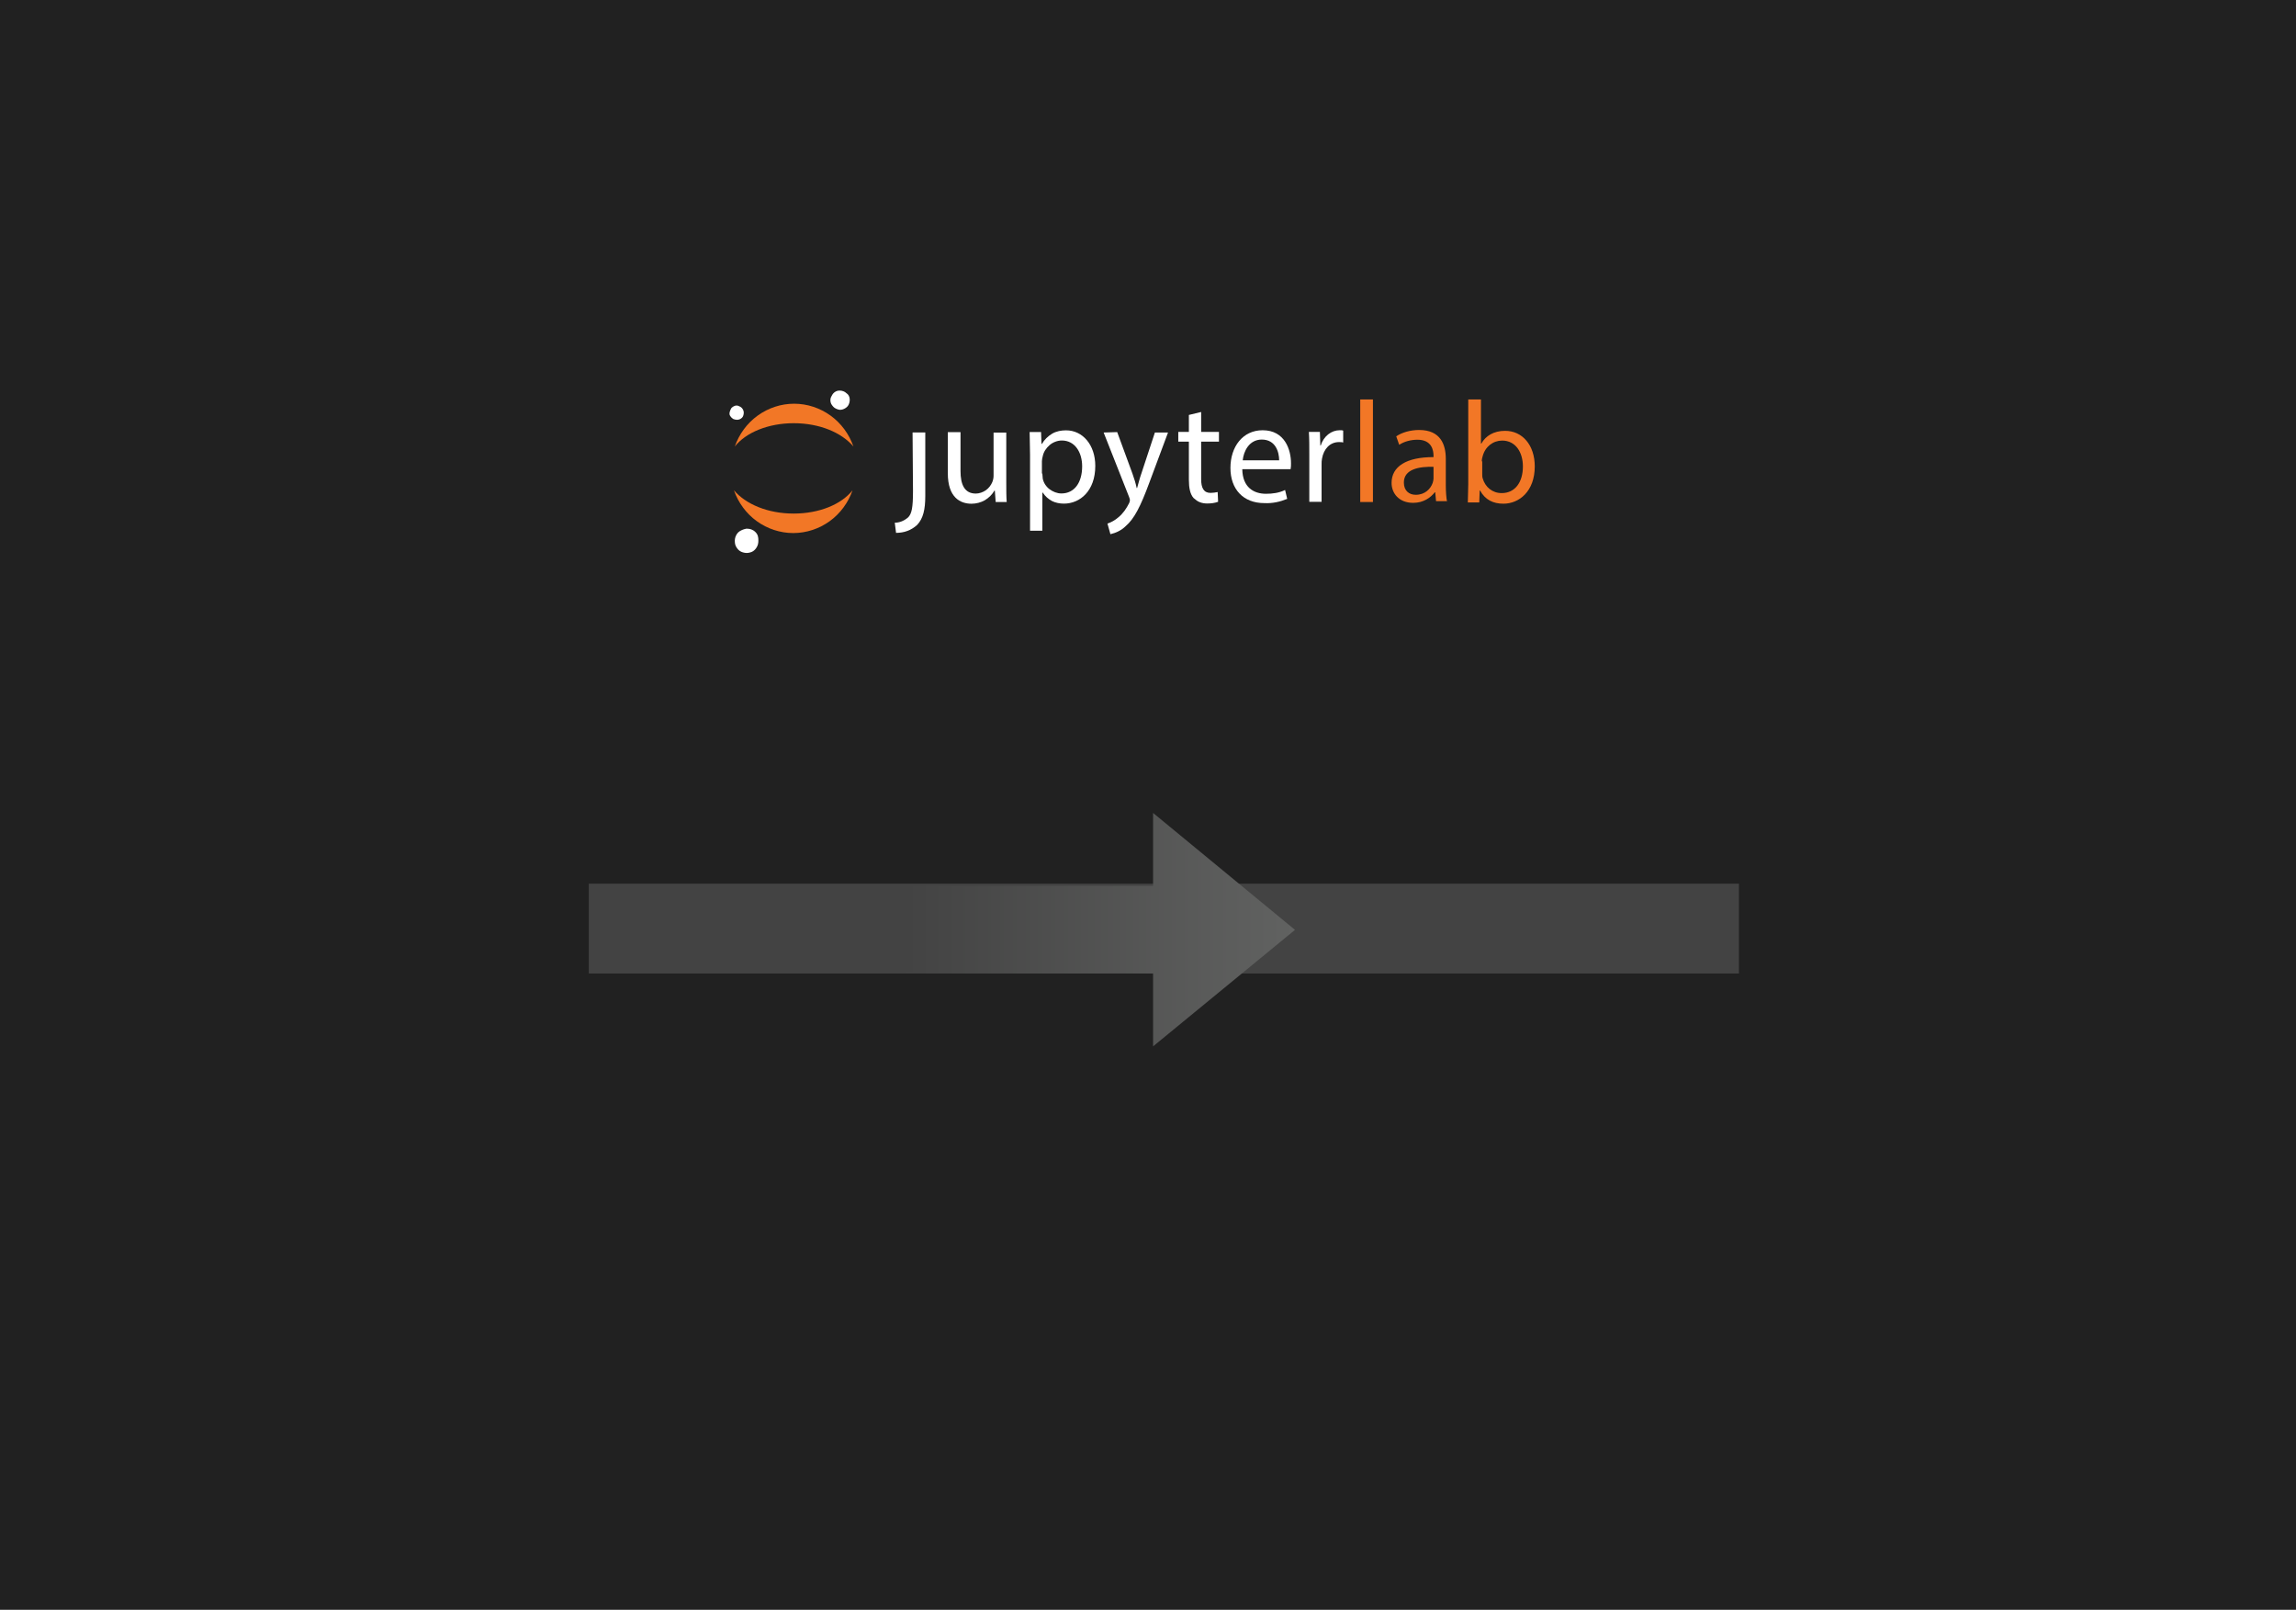
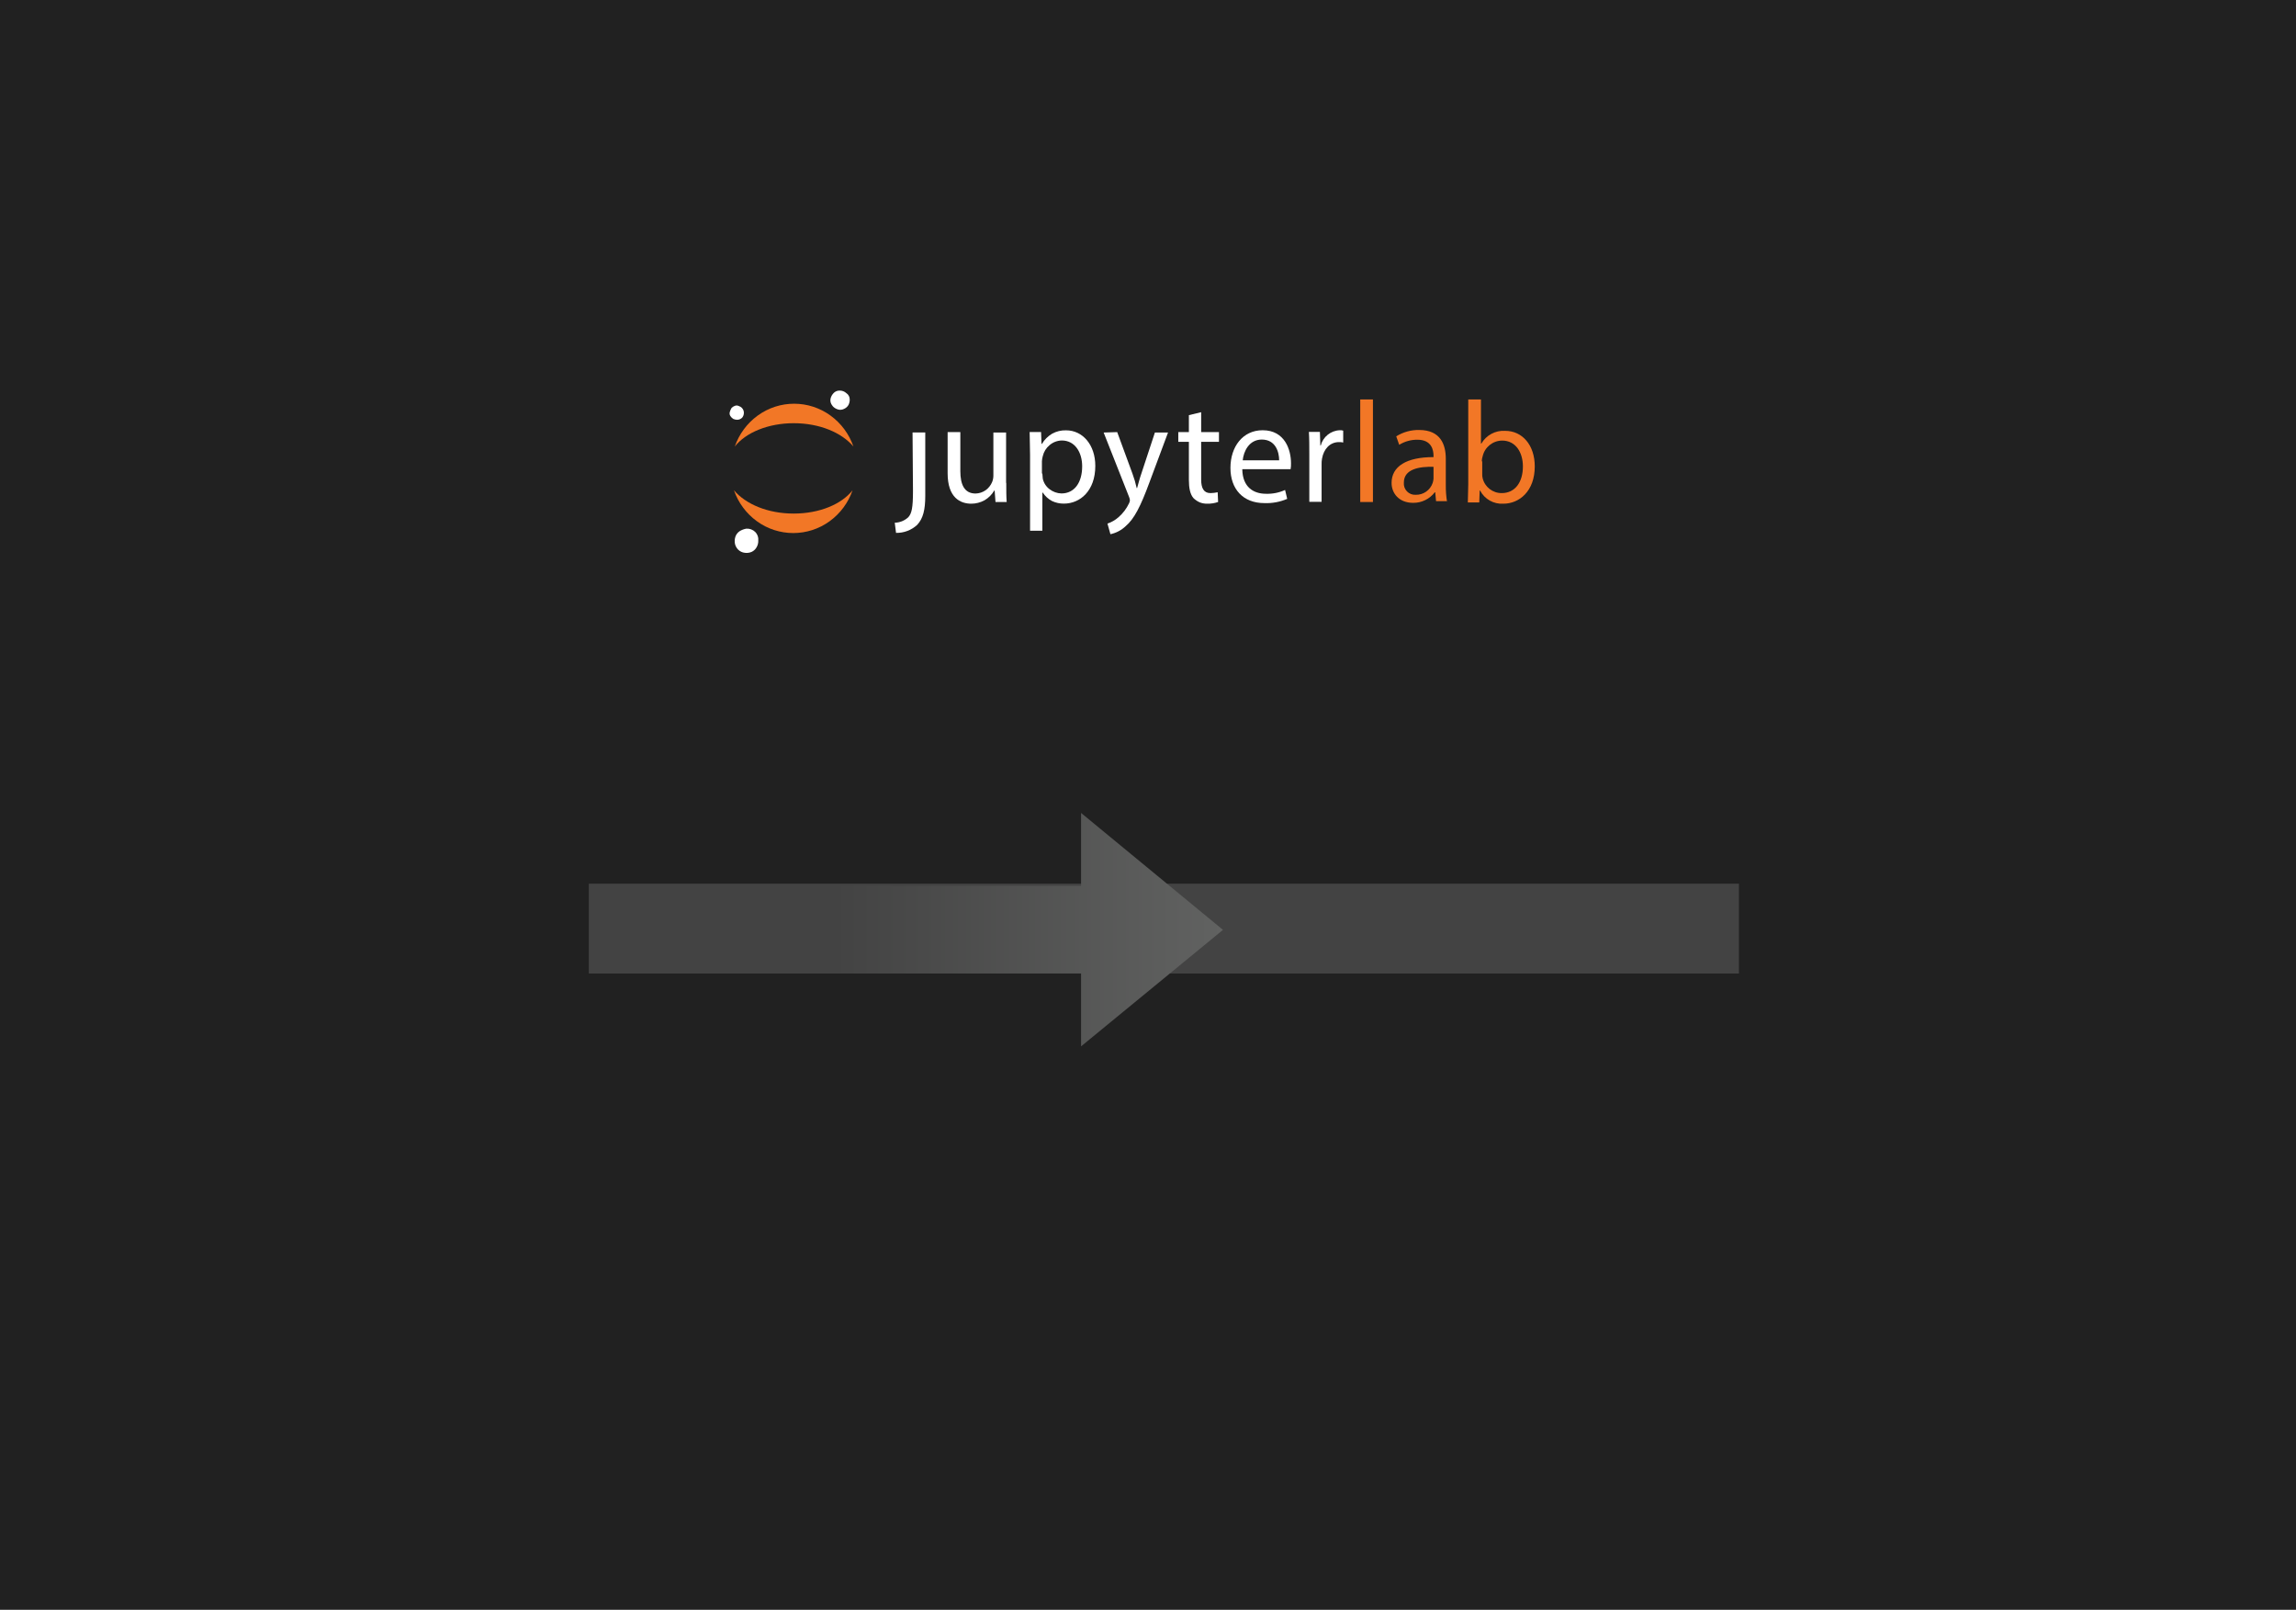
- <svg xmlns="http://www.w3.org/2000/svg" version="1.1" id="Layer_1" x="0px" y="0px" viewBox="0 0 542 380" style="enable-background:new 0 0 542 380;" xml:space="preserve">
-   <style type="text/css">
- 	.st0{fill:#212121;}
- 	.st1{fill:#434343;}
- 	.st2{fill:url(#SVGID_1_);}
- 	.st3{fill:#E0E0E0;stroke:url(#SVGID_2_);stroke-miterlimit:10;}
- 	.st4{fill:#E0E0E0;stroke:url(#SVGID_3_);stroke-miterlimit:10;}
- 	.st5{fill:#FFFFFF;}
- 	.st6{fill:#F27726;}
- </style>
-   <g>
-     <g>
-       <rect class="st0" width="542" height="380" />
-       <rect x="139" y="208.6" class="st1" width="271.5" height="21.2" />
-       <linearGradient id="SVGID_1_" gradientUnits="userSpaceOnUse" x1="214.024" y1="219.456" x2="305.685" y2="219.456">
-         <stop offset="0" style="stop-color:#434343" />
-         <stop offset="1" style="stop-color:#616261" />
-       </linearGradient>
-       <polyline class="st2" points="214,229.8 272.2,229.8 272.2,247 305.7,219.5 272.2,191.9 272.2,209.1 214,209.1   " />
-       <linearGradient id="SVGID_2_" gradientUnits="userSpaceOnUse" x1="210.138" y1="228.266" x2="210.138" y2="228.266">
-         <stop offset="0" style="stop-color:#BDBDBD" />
-         <stop offset="1" style="stop-color:#9E9D9E" />
-       </linearGradient>
-       <path class="st3" d="M210.1,228.3" />
-       <linearGradient id="SVGID_3_" gradientUnits="userSpaceOnUse" x1="210.138" y1="210.115" x2="210.138" y2="210.115">
-         <stop offset="0" style="stop-color:#BDBDBD" />
-         <stop offset="1" style="stop-color:#9E9D9E" />
-       </linearGradient>
-       <path class="st4" d="M210.1,210.1" />
-     </g>
-     <g id="Page-1_2_">
-       <g id="fulllogo-greytext-orangebody-greymoons-_x28_1_x29__2_" transform="translate(-1, 0)">
-         <g id="logo.svg_2_">
-           <g id="Canvas_2_">
-             <g id="logo_2_">
-               <g id="Group_2_" transform="translate(480.1364, 64.27149)">
-                 <g id="g_4_">
-                   <g id="path_24_" transform="translate(0, 58.87557)">
-                     <g id="path0-fill_2_">
-                       <g id="path0_fill-link_2_" transform="translate(0.087603, 0.140294)">
-                         <path id="path0_fill_2_" class="st5" d="M-263.7-7.4c0,4-0.3,5.3-1.1,6.2c-0.9,0.8-2,1.3-3.2,1.3l0.3,2.4             c1.9,0,3.6-0.6,5-1.9c1.4-1.5,1.9-3.6,1.9-6.8v-15h-3L-263.7-7.4L-263.7-7.4L-263.7-7.4z" />
-                       </g>
+ <svg xmlns="http://www.w3.org/2000/svg" xmlns:xlink="http://www.w3.org/1999/xlink" id="Layer_1" data-name="Layer 1" viewBox="0 0 542 380">
+   <defs>
+     <style>.cls-1{fill:#212121;}.cls-2{fill:#434343;}.cls-3{fill:url(#linear-gradient);}.cls-4,.cls-5{fill:#e0e0e0;stroke-miterlimit:10;}.cls-4{stroke:url(#linear-gradient-2);}.cls-5{stroke:url(#linear-gradient-3);}.cls-6{fill:#fff;}.cls-7{fill:#f27726;}</style>
+     <linearGradient id="linear-gradient" x1="197" y1="162.55" x2="288.7" y2="162.55" gradientTransform="matrix(1, 0, 0, -1, 0, 382)" gradientUnits="userSpaceOnUse">
+       <stop offset="0" stop-color="#434343" />
+       <stop offset="1" stop-color="#616261" />
+     </linearGradient>
+     <linearGradient id="linear-gradient-2" x1="210.1" y1="153.7" x2="210.1" y2="153.7" gradientTransform="matrix(1, 0, 0, -1, 0, 382)" gradientUnits="userSpaceOnUse">
+       <stop offset="0" stop-color="#bdbdbd" />
+       <stop offset="1" stop-color="#9e9d9e" />
+     </linearGradient>
+     <linearGradient id="linear-gradient-3" x1="210.1" y1="171.9" x2="210.1" y2="171.9" xlink:href="#linear-gradient-2" />
+   </defs>
+   <rect class="cls-1" width="542" height="380" />
+   <rect class="cls-2" x="139" y="208.6" width="271.5" height="21.2" />
+   <polyline class="cls-3" points="197 229.8 255.2 229.8 255.2 247 288.7 219.5 255.2 191.9 255.2 209.1 197 209.1" />
+   <path class="cls-4" d="M210.1,228.3" />
+   <path class="cls-5" d="M210.1,210.1" />
+   <g id="Page-1">
+     <g id="fulllogo-greytext-orangebody-greymoons-_1_" data-name="fulllogo-greytext-orangebody-greymoons-(1)">
+       <g id="logo.svg">
+         <g id="Canvas">
+           <g id="logo">
+             <g id="Group">
+               <g id="g">
+                 <g id="path">
+                   <g id="path0-fill">
+                     <g id="path0_fill-link" data-name="path0 fill-link">
+                       <path id="path0_fill" data-name="path0 fill" class="cls-6" d="M215.52,115.89c0,4-.3,5.3-1.1,6.2a4.82,4.82,0,0,1-3.2,1.3l.3,2.4a7.11,7.11,0,0,0,5-1.9c1.4-1.5,1.9-3.6,1.9-6.8v-15h-3l.1,13.8Z" />
                    </g>
                  </g>
-                   <g id="path_11_" transform="translate(155.0453, 56.8371)">
-                     <g id="path1-fill_2_">
-                       <g id="path1_fill-link_2_" transform="translate(1.562453, 1.799842)">
-                         <path id="path1_fill_2_" class="st5" d="M-398.2-8.9c0,1.7,0,3.2,0.1,4.5h-2.6l-0.2-2.7h-0.1c-0.5,0.9-1.3,1.7-2.3,2.3             c-0.9,0.5-2,0.8-3.1,0.8c-2.6,0-5.6-1.4-5.6-7.2v-9.7h3v9.2c0,3.1,0.9,5.3,3.6,5.3c0.8,0,1.7-0.3,2.4-0.8             c0.7-0.5,1.2-1.2,1.5-1.9c0.2-0.5,0.3-1,0.3-1.5v-10.2h3L-398.2-8.9L-398.2-8.9L-398.2-8.9z" />
-                       </g>
+                 </g>
+                 <g id="path-2" data-name="path">
+                   <g id="path1-fill">
+                     <g id="path1_fill-link" data-name="path1 fill-link">
+                       <path id="path1_fill" data-name="path1 fill" class="cls-6" d="M237.54,114c0,1.7,0,3.2.1,4.5H235l-.2-2.7h-.1a6.33,6.33,0,0,1-2.3,2.3,6.5,6.5,0,0,1-3.1.8c-2.6,0-5.6-1.4-5.6-7.2V102h3v9.2c0,3.1.9,5.3,3.6,5.3a4.31,4.31,0,0,0,2.4-.8,4.54,4.54,0,0,0,1.5-1.9,4,4,0,0,0,.3-1.5v-10.2h3V114Z" />
                    </g>
                  </g>
-                   <g id="path_10_" transform="translate(390.0133, 53.47964)">
-                     <g id="path2-fill_2_">
-                       <g id="path2_fill-link_2_" transform="translate(1.706458, 0.231425)">
-                         <path id="path2_fill_2_" class="st5" d="M-627.7-10.6c0-2.1-0.1-3.8-0.1-5.4h2.7l0.1,2.8h0.1c0.6-1,1.4-1.8,2.4-2.4             c1-0.6,2.2-0.8,3.3-0.8c3.9,0,6.9,3.4,6.9,8.4c0,5.9-3.6,8.9-7.4,8.9c-1,0-2-0.2-2.8-0.6c-0.9-0.5-1.6-1.1-2.2-2h-0.1v9             h-2.9L-627.7-10.6L-627.7-10.6L-627.7-10.6z M-624.8-6.2c0,0.4,0.1,0.8,0.1,1.2c0.2,1,0.8,1.9,1.6,2.5             c0.8,0.6,1.8,1,2.8,1c3.1,0,4.9-2.6,4.9-6.4c0-3.3-1.7-6.1-4.8-6.1c-1,0-2.1,0.4-2.9,1.1c-0.8,0.7-1.4,1.6-1.6,2.6             c-0.1,0.4-0.2,0.8-0.2,1.2V-6.2L-624.8-6.2L-624.8-6.2z" />
-                       </g>
+                 </g>
+                 <g id="path-3" data-name="path">
+                   <g id="path2-fill">
+                     <g id="path2_fill-link" data-name="path2 fill-link">
+                       <path id="path2_fill" data-name="path2 fill" class="cls-6" d="M243.16,107.38c0-2.1-.1-3.8-.1-5.4h2.7l.1,2.8h.1a6.89,6.89,0,0,1,2.4-2.4,6.45,6.45,0,0,1,3.3-.8c3.9,0,6.9,3.4,6.9,8.4,0,5.9-3.6,8.9-7.4,8.9a6.39,6.39,0,0,1-2.8-.6,6,6,0,0,1-2.2-2h-.1v9h-2.9v-17.9Zm2.9,4.4c0,.4.1.8.1,1.2a4.21,4.21,0,0,0,1.6,2.5,4.78,4.78,0,0,0,2.8,1c3.1,0,4.9-2.6,4.9-6.4,0-3.3-1.7-6.1-4.8-6.1a4.56,4.56,0,0,0-2.9,1.1,4.77,4.77,0,0,0-1.6,2.6,5,5,0,0,0-.2,1.2v2.9Z" />
                    </g>
                  </g>
-                   <g id="path_9_" transform="translate(606.7407, 56.8371)">
-                     <g id="path3-fill_2_">
-                       <g id="path3_fill-link_2_" transform="translate(0.751226, 1.989299)">
-                         <path id="path3_fill_2_" class="st5" d="M-822.9-21.1l3.6,9.8c0.4,1.1,0.8,2.4,1,3.4h0.1c0.3-1,0.6-2.3,1-3.4l3.2-9.7             h3.1l-4.4,11.8c-2.1,5.7-3.6,8.6-5.6,10.3c-1,1-2.3,1.6-3.6,1.9l-0.7-2.5c0.9-0.3,1.8-0.8,2.6-1.5             c1.1-0.9,1.9-2.1,2.5-3.3c0.1-0.2,0.2-0.5,0.2-0.7c0-0.3-0.1-0.5-0.2-0.8l-6-15.2L-822.9-21.1L-822.9-21.1L-822.9-21.1z" />
-                       </g>
+                 </g>
+                 <g id="path-4" data-name="path">
+                   <g id="path3-fill">
+                     <g id="path3_fill-link" data-name="path3 fill-link">
+                       <path id="path3_fill" data-name="path3 fill" class="cls-6" d="M263.73,102l3.6,9.8a25.58,25.58,0,0,1,1,3.4h.1c.3-1,.6-2.3,1-3.4l3.2-9.7h3.1l-4.4,11.8c-2.1,5.7-3.6,8.6-5.6,10.3a7.42,7.42,0,0,1-3.6,1.9l-.7-2.5a7.64,7.64,0,0,0,2.6-1.5,10,10,0,0,0,2.5-3.3,1.85,1.85,0,0,0,.2-.7,2.35,2.35,0,0,0-.2-.8l-6-15.2,3.2-.1Z" />
                    </g>
                  </g>
-                   <g id="path_8_" transform="translate(822.7481, 0)">
-                     <g id="path4-fill_2_">
-                       <g id="path4_fill-link_2_" transform="translate(1.46405, 0.378914)">
-                         <path id="path4_fill_2_" class="st5" d="M-1019.8,32.6v4.7h4.2v2.3h-4.2v8.9c0,2,0.6,3.2,2.2,3.2c0.6,0,1.2-0.1,1.7-0.2             l0.1,2.3c-0.8,0.3-1.7,0.4-2.6,0.4c-0.6,0-1.2-0.1-1.7-0.3c-0.6-0.2-1-0.6-1.5-1c-0.8-0.9-1.1-2.4-1.1-4.3v-9h-2.5v-2.3             h2.5v-4L-1019.8,32.6L-1019.8,32.6z" />
-                       </g>
+                 </g>
+                 <g id="path-5" data-name="path">
+                   <g id="path4-fill">
+                     <g id="path4_fill-link" data-name="path4 fill-link">
+                       <path id="path4_fill" data-name="path4 fill" class="cls-6" d="M283.55,97.25V102h4.2v2.3h-4.2v8.9c0,2,.6,3.2,2.2,3.2a8.81,8.81,0,0,0,1.7-.2l.1,2.3a7.46,7.46,0,0,1-2.6.4,4.67,4.67,0,0,1-1.7-.3,4.92,4.92,0,0,1-1.5-1c-.8-.9-1.1-2.4-1.1-4.3v-9h-2.5V102h2.5V98l2.9-.7Z" />
                    </g>
                  </g>
-                   <g id="path_7_" transform="translate(974.4333, 53.47964)">
-                     <g id="path5-fill_2_">
-                       <g id="path5_fill-link_2_" transform="translate(0.990034, 0.610339)">
-                         <path id="path5_fill_2_" class="st5" d="M-1161.3-7.5c0.1,4.1,2.6,5.7,5.6,5.7c1.5,0,3.1-0.2,4.5-0.9l0.5,2.1             c-1.7,0.7-3.5,1.1-5.4,1c-5,0-8-3.3-8-8.3c0-5,2.9-8.9,7.6-8.9c5.3,0,6.7,4.7,6.7,7.8c0,0.5,0,0.9-0.1,1.4H-1161.3             L-1161.3-7.5L-1161.3-7.5z M-1152.6-9.7c0-1.9-0.8-4.9-4.1-4.9c-3,0-4.3,2.8-4.5,4.9H-1152.6L-1152.6-9.7L-1152.6-9.7z" />
-                       </g>
+                 </g>
+                 <g id="path-6" data-name="path">
+                   <g id="path5-fill">
+                     <g id="path5_fill-link" data-name="path5 fill-link">
+                       <path id="path5_fill" data-name="path5 fill" class="cls-6" d="M293.26,110.86c.1,4.1,2.6,5.7,5.6,5.7a10.08,10.08,0,0,0,4.5-.9l.5,2.1a12.37,12.37,0,0,1-5.4,1c-5,0-8-3.3-8-8.3s2.9-8.9,7.6-8.9c5.3,0,6.7,4.7,6.7,7.8a6.6,6.6,0,0,1-.1,1.4h-11.4v.1Zm8.7-2.2c0-1.9-.8-4.9-4.1-4.9-3,0-4.3,2.8-4.5,4.9H302Z" />
                    </g>
                  </g>
-                   <g id="path_6_" transform="translate(1201.961, 53.47964)">
-                     <g id="path6-fill_2_">
-                       <g id="path6_fill-link_2_" transform="translate(1.17964, 0.705068)">
-                         <path id="path6_fill_2_" class="st5" d="M-1373.2-11.3c0-1.9,0-3.6-0.1-5.2h2.6l0.1,3.2h0.1c0.7-2.2,2.5-3.6,4.5-3.6             c0.3,0,0.6,0,0.8,0.1v2.8c-0.3-0.1-0.7-0.1-1-0.1c-2.1,0-3.6,1.6-4,3.9c-0.1,0.5-0.1,0.9-0.1,1.4v8.8h-2.9V-11.3             L-1373.2-11.3z" />
-                       </g>
+                 </g>
+                 <g id="path-7" data-name="path">
+                   <g id="path6-fill">
+                     <g id="path6_fill-link" data-name="path6 fill-link">
+                       <path id="path6_fill" data-name="path6 fill" class="cls-6" d="M309.08,107.16c0-1.9,0-3.6-.1-5.2h2.6l.1,3.2h.1a4.84,4.84,0,0,1,4.5-3.6,2,2,0,0,1,.8.1v2.8a3.4,3.4,0,0,0-1-.1c-2.1,0-3.6,1.6-4,3.9a6.6,6.6,0,0,0-.1,1.4v8.8h-2.9v-11.3Z" />
                    </g>
                  </g>
                </g>
              </g>
-               <g id="g_1_">
-                 <g id="path_5_" transform="translate(293.89, 0)">
-                   <g id="path7-fill_2_">
-                     <g id="path7_fill-link_2_" transform="translate(0.804027, 0.898122)">
-                       <path id="path7_fill_2_" class="st5" d="M-93.1,93.4c0,0.5-0.1,0.9-0.3,1.3c-0.2,0.4-0.6,0.7-1,0.9            c-0.4,0.2-0.9,0.3-1.3,0.2c-0.4-0.1-0.9-0.3-1.2-0.6c-0.3-0.3-0.6-0.7-0.7-1.1c-0.1-0.4-0.1-0.9,0.1-1.3            c0.2-0.4,0.4-0.8,0.8-1.1s0.8-0.4,1.2-0.4c0.6,0,1.2,0.2,1.6,0.6C-93.4,92.2-93.1,92.8-93.1,93.4L-93.1,93.4z" />
-                     </g>
+             </g>
+             <g id="g-2" data-name="g">
+               <g id="path-8" data-name="path">
+                 <g id="path7-fill">
+                   <g id="path7_fill-link" data-name="path7 fill-link">
+                     <path id="path7_fill" data-name="path7 fill" class="cls-6" d="M200.59,94.3a2.77,2.77,0,0,1-.3,1.3,2.19,2.19,0,0,1-1,.9,2,2,0,0,1-1.3.2,2.73,2.73,0,0,1-1.2-.6,2.59,2.59,0,0,1-.7-1.1,2,2,0,0,1,.1-1.3,2.84,2.84,0,0,1,.8-1.1,1.92,1.92,0,0,1,1.2-.4,2.27,2.27,0,0,1,1.6.6,1.76,1.76,0,0,1,.8,1.5Z" />
                  </g>
                </g>
-                 <g id="path_4_" transform="translate(13.56046, 290.3009)">
-                   <g id="path8-fill_2_">
-                     <g id="path8_fill-link_2_" transform="translate(0.895231, 1.129548)">
-                       <path id="path8_fill_2_" class="st6" d="M173.9-170.2c-6.1,0-11.3-2.2-14.1-5.5c1,2.9,2.9,5.5,5.4,7.3            c2.5,1.8,5.5,2.8,8.6,2.8s6.1-1,8.6-2.8c2.5-1.8,4.4-4.4,5.4-7.3C185.2-172.4,180-170.2,173.9-170.2L173.9-170.2z" />
-                     </g>
+               </g>
+               <g id="path-9" data-name="path">
+                 <g id="path8-fill">
+                   <g id="path8_fill-link" data-name="path8 fill-link">
+                     <path id="path8_fill" data-name="path8 fill" class="cls-7" d="M187.36,121.23c-6.1,0-11.3-2.2-14.1-5.5a15.12,15.12,0,0,0,5.4,7.3,14.61,14.61,0,0,0,17.2,0,15.12,15.12,0,0,0,5.4-7.3c-2.6,3.3-7.8,5.5-13.9,5.5Z" />
                  </g>
                </g>
-                 <g id="path_3_" transform="translate(13.56046, 39.92986)">
-                   <g id="path9-fill_2_">
-                     <g id="path9_fill-link_2_" transform="translate(0.800427, 0.470045)">
-                       <path id="path9_fill_2_" class="st6" d="M174,59.5c6.1,0,11.3,2.2,14.1,5.5c-1-2.9-2.9-5.5-5.4-7.3            c-2.5-1.8-5.5-2.8-8.6-2.8s-6.1,1-8.6,2.8c-2.5,1.8-4.4,4.4-5.4,7.3C162.7,61.7,168,59.5,174,59.5L174,59.5z" />
-                     </g>
+               </g>
+               <g id="path-10" data-name="path">
+                 <g id="path9-fill">
+                   <g id="path9_fill-link" data-name="path9 fill-link">
+                     <path id="path9_fill" data-name="path9 fill" class="cls-7" d="M187.36,99.9c6.1,0,11.3,2.2,14.1,5.5a15.12,15.12,0,0,0-5.4-7.3,14.61,14.61,0,0,0-17.2,0,15.12,15.12,0,0,0-5.4,7.3c2.6-3.3,7.9-5.5,13.9-5.5Z" />
                  </g>
                </g>
-                 <g id="path_2_" transform="translate(13.56046, 401.9367)">
-                   <g id="path10-fill_2_">
-                     <g id="path10_fill-link_2_" transform="translate(1.46405, 1.557624)">
-                       <path id="path10_fill_2_" class="st5" d="M165-275.9c0,0.6-0.1,1.1-0.4,1.6c-0.3,0.5-0.7,0.9-1.2,1.1            c-0.5,0.2-1.1,0.3-1.6,0.2c-0.6-0.1-1.1-0.3-1.5-0.7s-0.7-0.9-0.8-1.4c-0.1-0.6-0.1-1.1,0.1-1.7c0.2-0.5,0.5-1,1-1.3            c0.5-0.3,1-0.5,1.6-0.6c0.8,0,1.5,0.2,2.1,0.8S165-276.7,165-275.9L165-275.9L165-275.9z" />
-                     </g>
+               </g>
+               <g id="path-11" data-name="path">
+                 <g id="path10-fill">
+                   <g id="path10_fill-link" data-name="path10 fill-link">
+                     <path id="path10_fill" data-name="path10 fill" class="cls-6" d="M179,127.59a2.93,2.93,0,0,1-.4,1.6,2.54,2.54,0,0,1-1.2,1.1,3,3,0,0,1-1.6.2,2.63,2.63,0,0,1-1.5-.7,2.85,2.85,0,0,1-.8-1.4,3.28,3.28,0,0,1,.1-1.7,2.56,2.56,0,0,1,1-1.3,4.42,4.42,0,0,1,1.6-.6,2.78,2.78,0,0,1,2.1.8,2.49,2.49,0,0,1,.7,2Z" />
                  </g>
                </g>
-                 <g id="path_1_" transform="translate(0, 45.32579)">
-                   <g id="path11-fill_2_">
-                     <g id="path11_fill-link_2_" transform="translate(1.372847, 0.568371)">
-                       <path id="path11_fill_2_" class="st5" d="M173.6,53.2c-0.3,0-0.7-0.1-0.9-0.2c-0.3-0.2-0.5-0.4-0.7-0.7s-0.2-0.6-0.1-1            c0.1-0.3,0.2-0.6,0.4-0.9c0.2-0.2,0.5-0.4,0.8-0.5c0.3-0.1,0.7-0.1,1,0.1c0.3,0.1,0.6,0.3,0.8,0.6            c0.2,0.3,0.3,0.6,0.3,0.9c0,0.4-0.1,0.9-0.4,1.2C174.5,53,174.1,53.2,173.6,53.2L173.6,53.2L173.6,53.2z" />
-                     </g>
+               </g>
+               <g id="path-12" data-name="path">
+                 <g id="path11-fill">
+                   <g id="path11_fill-link" data-name="path11 fill-link">
+                     <path id="path11_fill" data-name="path11 fill" class="cls-6" d="M174,99.09a2.39,2.39,0,0,1-.9-.2,2.34,2.34,0,0,1-.7-.7,1.15,1.15,0,0,1-.1-1,3.55,3.55,0,0,1,.4-.9,2.18,2.18,0,0,1,.8-.5,1.18,1.18,0,0,1,1,.1,1.56,1.56,0,0,1,.8.6,1.61,1.61,0,0,1,.3.9,1.75,1.75,0,0,1-.4,1.2,1.66,1.66,0,0,1-1.2.5Z" />
                  </g>
                </g>
              </g>
            </g>
          </g>
        </g>
-         <path id="jupyterlab_2_" class="st6" d="M322.1,118.5h3V94.3h-3V118.5z M342.6,118.5c-0.2-1.1-0.3-2.5-0.3-4v-6.2     c0-3.3-1.2-6.8-6.3-6.8c-2.1,0-4.1,0.6-5.4,1.5l0.7,2c1.2-0.8,2.8-1.2,4.3-1.2c3.4,0,3.8,2.5,3.8,3.8v0.3c-6.4,0-9.9,2.2-9.9,6.1     c0,2.4,1.7,4.7,5.1,4.7c2.4,0,4.1-1.2,5.1-2.5h0.1l0.2,2.1H342.6z M339.4,113c0,0.3-0.1,0.6-0.2,1c-0.5,1.4-1.8,2.8-4,2.8     c-1.5,0-2.8-0.9-2.8-2.9c0-3.2,3.7-3.8,7-3.7V113z M350.2,118.5l0.1-2.7h0.1c1.2,2.2,3.1,3.1,5.5,3.1c3.7,0,7.4-2.9,7.4-8.8     c0-5-2.9-8.4-7-8.4c-2.7,0-4.6,1.2-5.6,3h-0.1V94.3h-3v20c0,1.5-0.1,3.1-0.1,4.3H350.2z M350.8,108.9c0-0.5,0.1-0.9,0.2-1.2     c0.6-2.3,2.5-3.7,4.6-3.7c3.2,0,4.9,2.8,4.9,6.1c0,3.8-1.9,6.3-5,6.3c-2.2,0-3.9-1.4-4.5-3.5c-0.1-0.3-0.1-0.7-0.1-1.1V108.9z" />
      </g>
+       <path id="jupyterlab" class="cls-7" d="M321.1,118.5h3V94.3h-3Zm20.5,0a23.31,23.31,0,0,1-.3-4v-6.2c0-3.3-1.2-6.8-6.3-6.8a9.84,9.84,0,0,0-5.4,1.5l.7,2a8,8,0,0,1,4.3-1.2c3.4,0,3.8,2.5,3.8,3.8v.3c-6.4,0-9.9,2.2-9.9,6.1,0,2.4,1.7,4.7,5.1,4.7a6.32,6.32,0,0,0,5.1-2.5h.1l.2,2.1h2.6Zm-3.2-5.5a4.4,4.4,0,0,1-.2,1,4.12,4.12,0,0,1-4,2.8,2.65,2.65,0,0,1-2.8-2.9c0-3.2,3.7-3.8,7-3.7Zm10.8,5.5.1-2.7h.1a5.77,5.77,0,0,0,5.5,3.1c3.7,0,7.4-2.9,7.4-8.8,0-5-2.9-8.4-7-8.4a6.05,6.05,0,0,0-5.6,3h-.1V94.3h-3v20c0,1.5-.1,3.1-.1,4.3h2.7Zm.6-9.6a3.73,3.73,0,0,1,.2-1.2,4.76,4.76,0,0,1,4.6-3.7c3.2,0,4.9,2.8,4.9,6.1,0,3.8-1.9,6.3-5,6.3a4.6,4.6,0,0,1-4.5-3.5,3.75,3.75,0,0,1-.1-1.1v-2.9Z" />
    </g>
  </g>
</svg>
